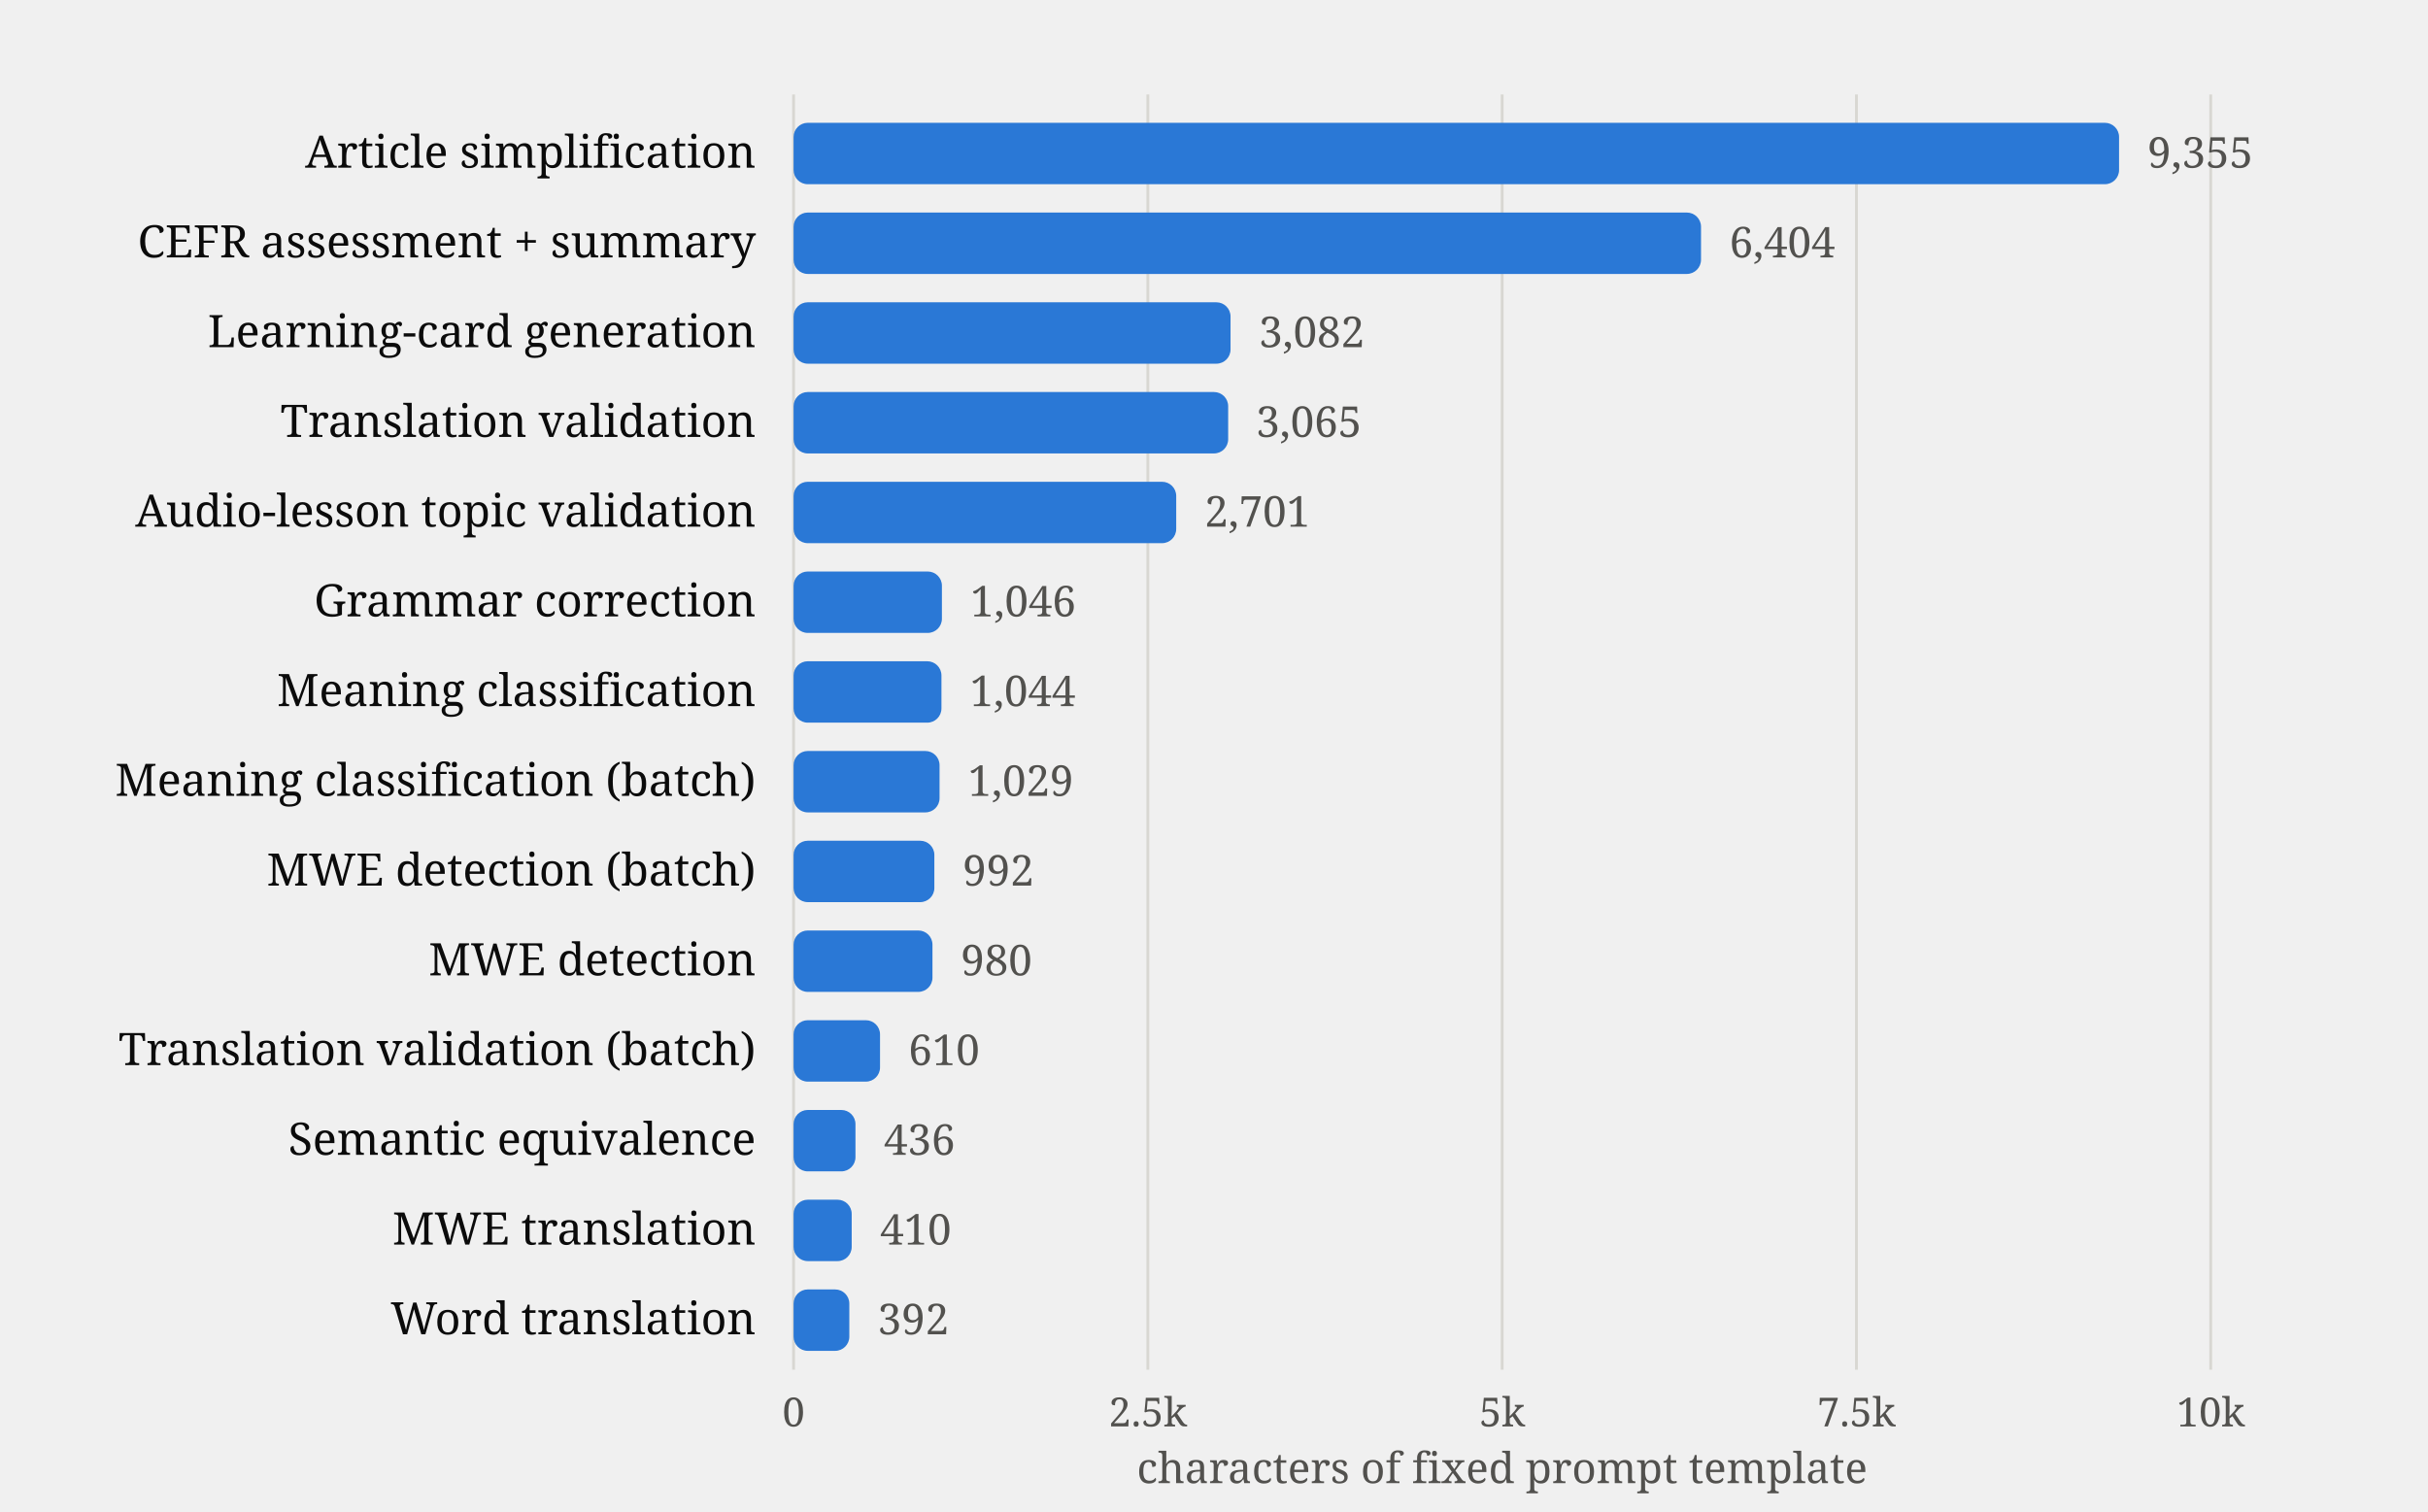
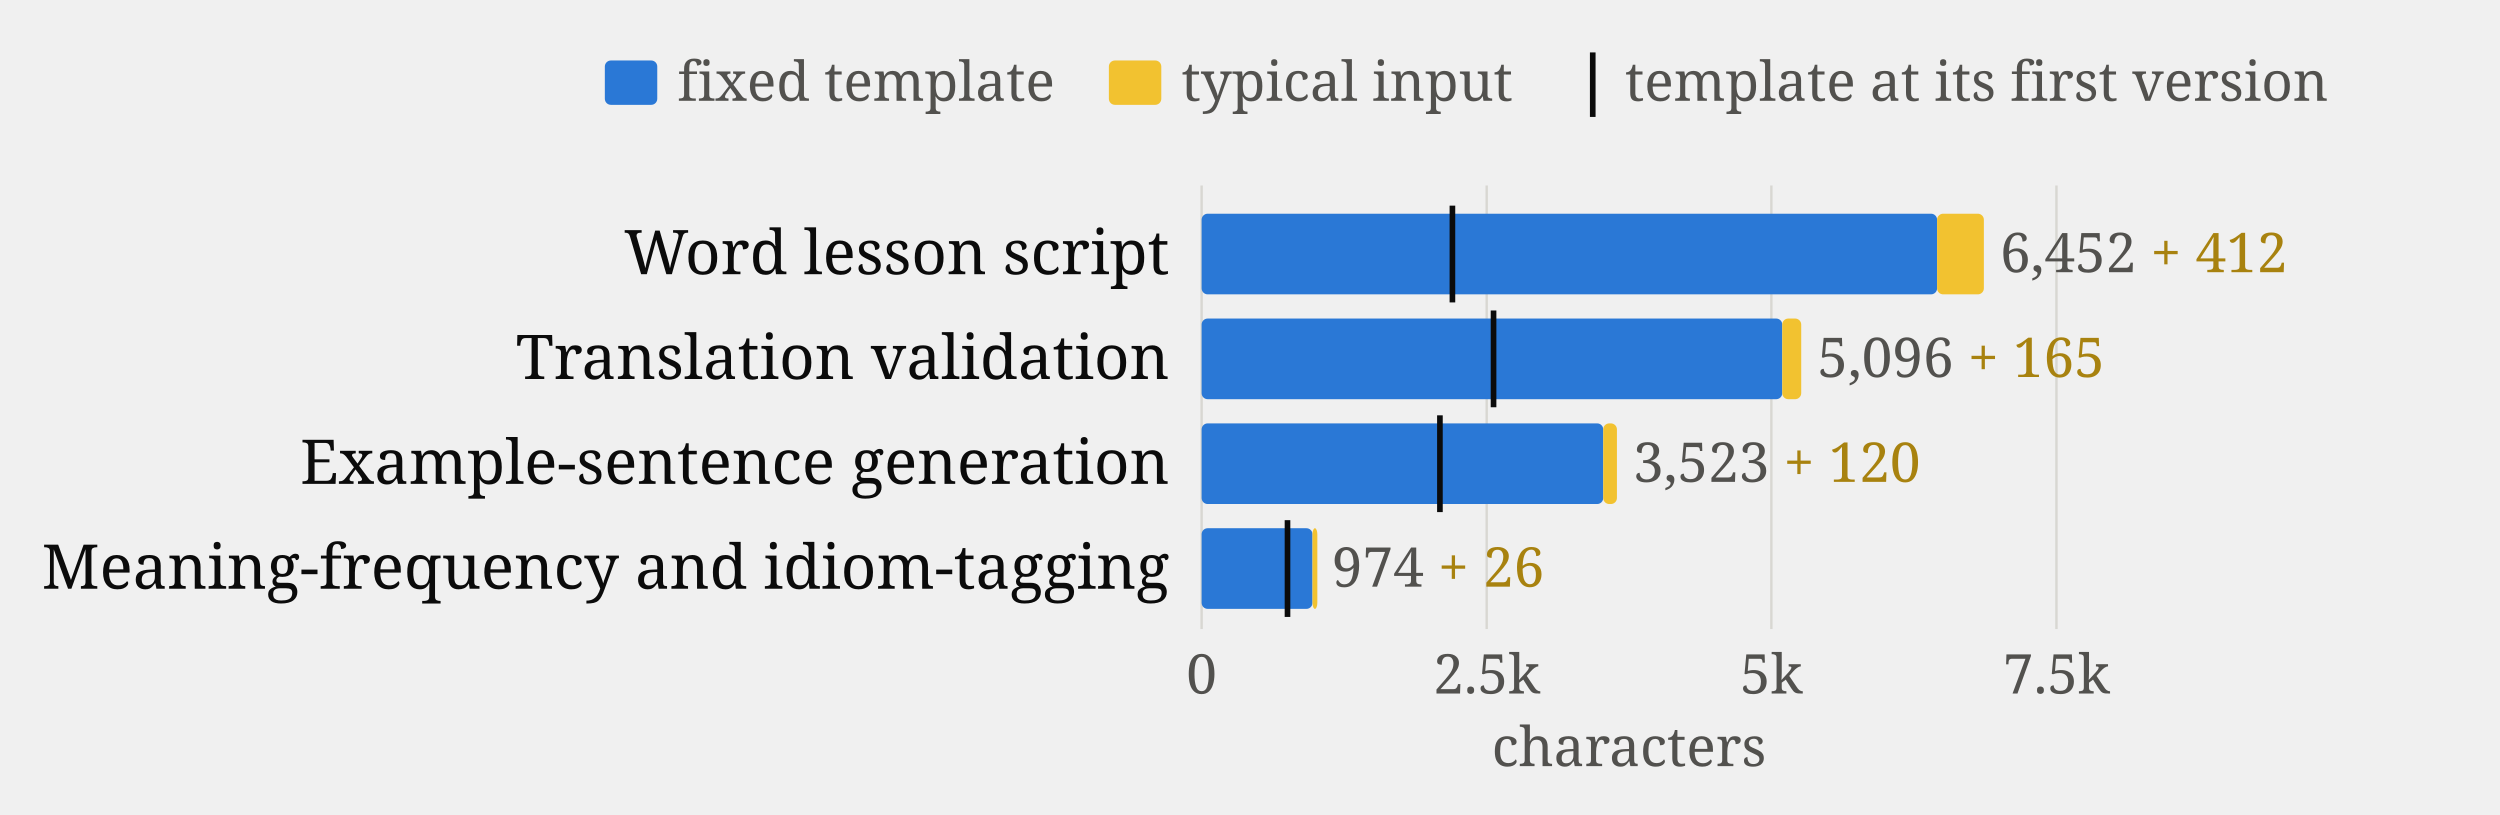
- <svg xmlns="http://www.w3.org/2000/svg" viewBox="0 0 514 320" width="514" height="320" font-family="Charter, Georgia, serif" role="img" aria-label="Fixed prompt-template size for fourteen LLM calls in Zeeguu, from 392 to 9,355 characters">
+ <svg xmlns="http://www.w3.org/2000/svg" viewBox="0 0 620 202" width="620" height="202" font-family="Charter, Georgia, serif" role="img" aria-label="Fixed prompt-template size and typical input size of Zeeguu LLM calls at commit c853d76, with each template's first-version size">
  <style>
  .bar  { fill:#2a78d6; }
-   .lbl  { font-size:9.5px; fill:#0b0b0b; }
-   .val  { font-size:9px;   fill:#52514e; }
-   .tick { font-size:8.5px; fill:#52514e; }
-   .axis { font-size:9px;   fill:#52514e; }
+   .inp  { fill:#f2c230; }
+   .lbl  { font-size:15.3px; fill:#0b0b0b; }
+   .grp  { font-size:13.6px; fill:#52514e; font-style:italic; }
+   .val,.leg  { font-size:13.6px; fill:#52514e; }
+   .inpv { fill:#a8820f; }
+   .tick { font-size:13.6px; fill:#52514e; }
+   .axis { font-size:13.6px; fill:#52514e; }
  .grid { stroke:#d8d7d2; stroke-width:0.6; }
+   .was  { stroke:#0b0b0b; stroke-width:1.4; }
  @media (prefers-color-scheme: dark) {
-     .bar { fill:#3987e5; } .lbl { fill:#ffffff; }
-     .val,.tick,.axis { fill:#c3c2b7; } .grid { stroke:#3a3a38; }
+     .bar { fill:#3987e5; } .was { stroke:#ffffff; } .inpv { fill:#f2c230; } .lbl { fill:#ffffff; }
+     .val,.leg,.tick,.axis,.grp { fill:#c3c2b7; } .grid { stroke:#3a3a38; }
  }
</style>
-   <line class="grid" x1="168.0" y1="20" x2="168.0" y2="290.0" />
-   <text class="tick" x="168.0" y="302.0" text-anchor="middle">0</text>
-   <line class="grid" x1="243.0" y1="20" x2="243.0" y2="290.0" />
-   <text class="tick" x="243.0" y="302.0" text-anchor="middle">2.5k</text>
-   <line class="grid" x1="318.0" y1="20" x2="318.0" y2="290.0" />
-   <text class="tick" x="318.0" y="302.0" text-anchor="middle">5k</text>
-   <line class="grid" x1="393.0" y1="20" x2="393.0" y2="290.0" />
-   <text class="tick" x="393.0" y="302.0" text-anchor="middle">7.5k</text>
-   <line class="grid" x1="468.0" y1="20" x2="468.0" y2="290.0" />
-   <text class="tick" x="468.0" y="302.0" text-anchor="middle">10k</text>
-   <text class="axis" x="318.0" y="314" text-anchor="middle">characters of fixed prompt template</text>
-   <text class="lbl" x="160" y="35.5" text-anchor="end">Article simplification</text>
-   <rect class="bar" x="168" y="26.0" width="280.6" height="13" rx="3" />
-   <text class="val" x="454.6" y="35.5">9,355</text>
-   <text class="lbl" x="160" y="54.5" text-anchor="end">CEFR assessment + summary</text>
-   <rect class="bar" x="168" y="45.0" width="192.1" height="13" rx="3" />
-   <text class="val" x="366.1" y="54.5">6,404</text>
-   <text class="lbl" x="160" y="73.5" text-anchor="end">Learning-card generation</text>
-   <rect class="bar" x="168" y="64.0" width="92.5" height="13" rx="3" />
-   <text class="val" x="266.5" y="73.5">3,082</text>
-   <text class="lbl" x="160" y="92.5" text-anchor="end">Translation validation</text>
-   <rect class="bar" x="168" y="83.0" width="92.0" height="13" rx="3" />
-   <text class="val" x="265.9" y="92.5">3,065</text>
-   <text class="lbl" x="160" y="111.5" text-anchor="end">Audio-lesson topic validation</text>
-   <rect class="bar" x="168" y="102.0" width="81.0" height="13" rx="3" />
-   <text class="val" x="255.0" y="111.5">2,701</text>
-   <text class="lbl" x="160" y="130.5" text-anchor="end">Grammar correction</text>
-   <rect class="bar" x="168" y="121.0" width="31.4" height="13" rx="3" />
-   <text class="val" x="205.4" y="130.5">1,046</text>
-   <text class="lbl" x="160" y="149.5" text-anchor="end">Meaning classification</text>
-   <rect class="bar" x="168" y="140.0" width="31.3" height="13" rx="3" />
-   <text class="val" x="205.3" y="149.5">1,044</text>
-   <text class="lbl" x="160" y="168.5" text-anchor="end">Meaning classification (batch)</text>
-   <rect class="bar" x="168" y="159.0" width="30.9" height="13" rx="3" />
-   <text class="val" x="204.9" y="168.5">1,029</text>
-   <text class="lbl" x="160" y="187.5" text-anchor="end">MWE detection (batch)</text>
-   <rect class="bar" x="168" y="178.0" width="29.8" height="13" rx="3" />
-   <text class="val" x="203.8" y="187.5">992</text>
-   <text class="lbl" x="160" y="206.5" text-anchor="end">MWE detection</text>
-   <rect class="bar" x="168" y="197.0" width="29.4" height="13" rx="3" />
-   <text class="val" x="203.4" y="206.5">980</text>
-   <text class="lbl" x="160" y="225.5" text-anchor="end">Translation validation (batch)</text>
-   <rect class="bar" x="168" y="216.0" width="18.3" height="13" rx="3" />
-   <text class="val" x="192.3" y="225.5">610</text>
-   <text class="lbl" x="160" y="244.5" text-anchor="end">Semantic equivalence</text>
-   <rect class="bar" x="168" y="235.0" width="13.1" height="13" rx="3" />
-   <text class="val" x="187.1" y="244.5">436</text>
-   <text class="lbl" x="160" y="263.5" text-anchor="end">MWE translation</text>
-   <rect class="bar" x="168" y="254.0" width="12.3" height="13" rx="3" />
-   <text class="val" x="186.3" y="263.5">410</text>
-   <text class="lbl" x="160" y="282.5" text-anchor="end">Word translation</text>
-   <rect class="bar" x="168" y="273.0" width="11.8" height="13" rx="3" />
-   <text class="val" x="185.8" y="282.5">392</text>
+   <rect class="bar" x="150" y="15" width="13" height="11" rx="1.5" />
+   <text class="leg" x="168" y="25">fixed template</text>
+   <rect class="inp" x="275" y="15" width="13" height="11" rx="1.5" />
+   <text class="leg" x="293" y="25">typical input</text>
+   <line class="was" x1="395" y1="13" x2="395" y2="29" />
+   <text class="leg" x="403" y="25">template at its first version</text>
+   <line class="grid" x1="298.0" y1="46" x2="298.0" y2="156" />
+   <text class="tick" x="298.0" y="172" text-anchor="middle">0</text>
+   <line class="grid" x1="368.7" y1="46" x2="368.7" y2="156" />
+   <text class="tick" x="368.7" y="172" text-anchor="middle">2.5k</text>
+   <line class="grid" x1="439.3" y1="46" x2="439.3" y2="156" />
+   <text class="tick" x="439.3" y="172" text-anchor="middle">5k</text>
+   <line class="grid" x1="510.0" y1="46" x2="510.0" y2="156" />
+   <text class="tick" x="510.0" y="172" text-anchor="middle">7.5k</text>
+   <text class="axis" x="404.0" y="190" text-anchor="middle">characters</text>
+   <text class="lbl" x="290" y="68.0" text-anchor="end">Word lesson script</text>
+   <rect class="bar" x="298" y="53" width="182.4" height="20" rx="1.5" />
+   <rect class="inp" x="480.4" y="53" width="11.6" height="20" rx="1.5" />
+   <text class="val" x="496.0" y="67.5">6,452 <tspan class="inpv">+ 412</tspan>
+   </text>
+   <line class="was" x1="360.2" y1="51" x2="360.2" y2="75" />
+   <text class="lbl" x="290" y="94.0" text-anchor="end">Translation validation</text>
+   <rect class="bar" x="298" y="79" width="144.0" height="20" rx="1.5" />
+   <rect class="inp" x="442.0" y="79" width="4.7" height="20" rx="1.5" />
+   <text class="val" x="450.7" y="93.5">5,096 <tspan class="inpv">+ 165</tspan>
+   </text>
+   <line class="was" x1="370.4" y1="77" x2="370.4" y2="101" />
+   <text class="lbl" x="290" y="120.0" text-anchor="end">Example-sentence generation</text>
+   <rect class="bar" x="298" y="105" width="99.6" height="20" rx="1.5" />
+   <rect class="inp" x="397.6" y="105" width="3.4" height="20" rx="1.5" />
+   <text class="val" x="405.0" y="119.5">3,523 <tspan class="inpv">+ 120</tspan>
+   </text>
+   <line class="was" x1="357.1" y1="103" x2="357.1" y2="127" />
+   <text class="lbl" x="290" y="146.0" text-anchor="end">Meaning-frequency and idiom-tagging</text>
+   <rect class="bar" x="298" y="131" width="27.5" height="20" rx="1.5" />
+   <rect class="inp" x="325.5" y="131" width="1.2" height="20" rx="1.5" />
+   <text class="val" x="330.3" y="145.5">974 <tspan class="inpv">+ 26</tspan>
+   </text>
+   <line class="was" x1="319.3" y1="129" x2="319.3" y2="153" />
</svg>
